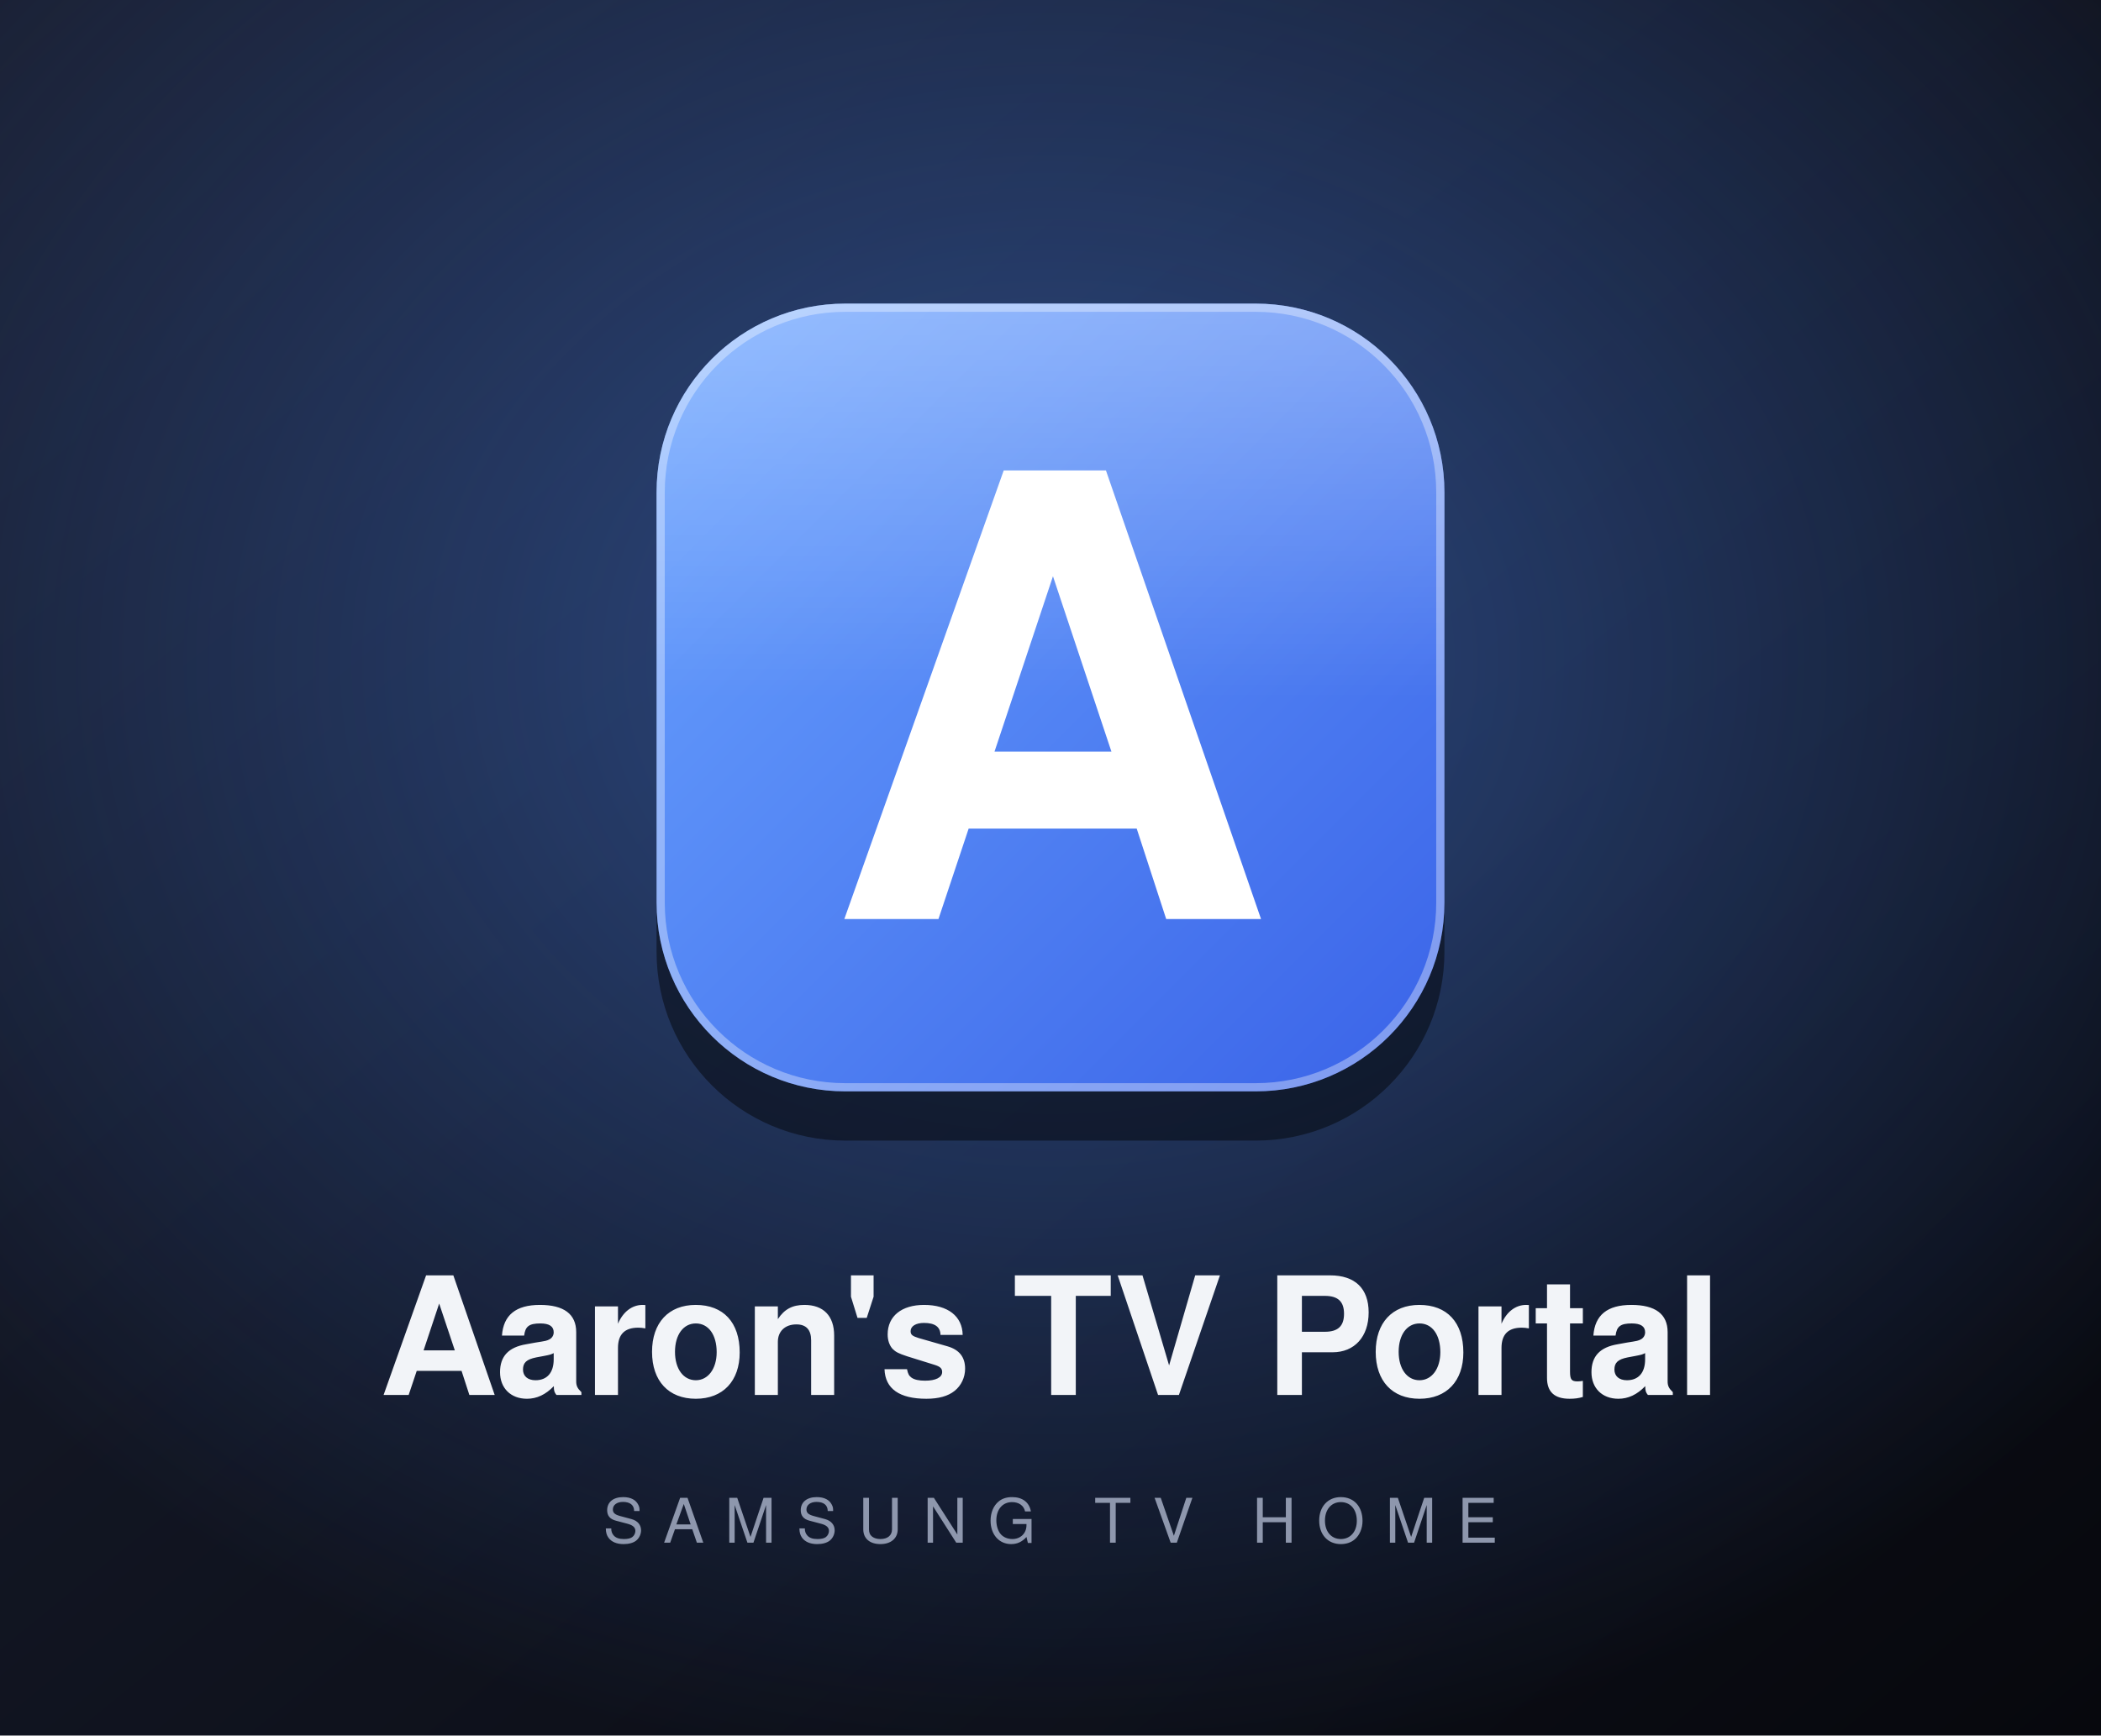
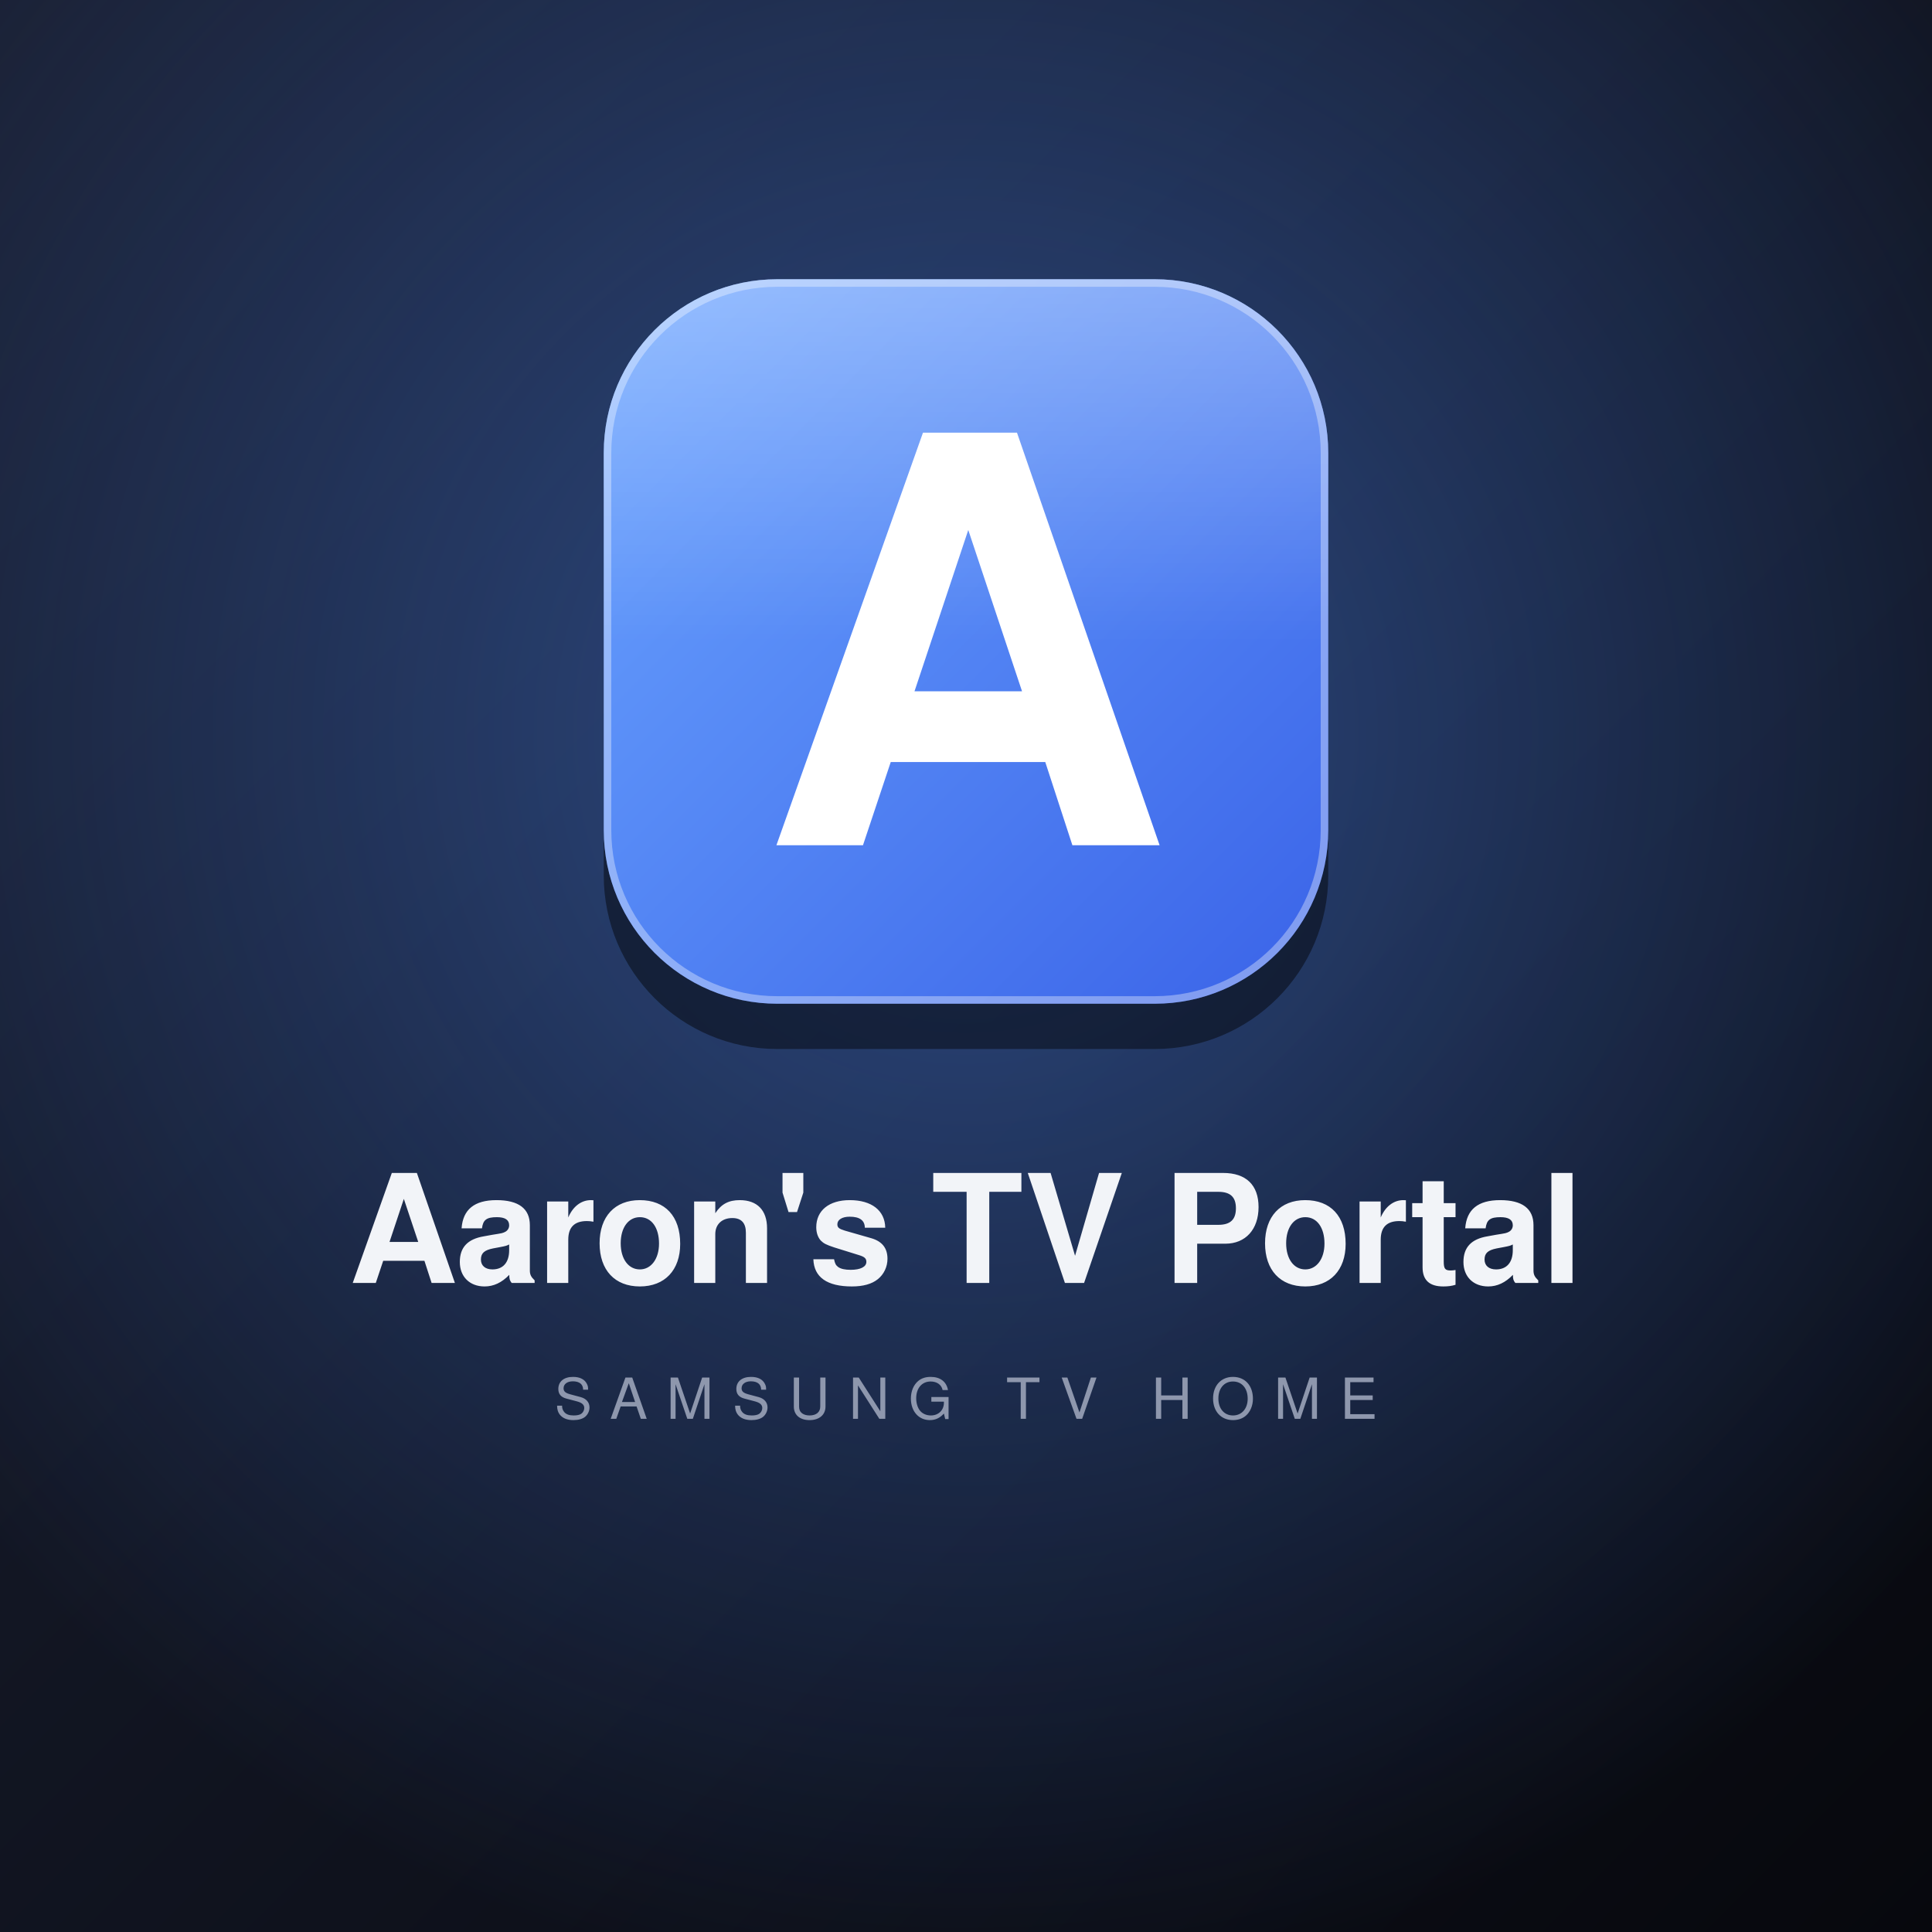
- <svg xmlns="http://www.w3.org/2000/svg" width="512" height="423" viewBox="0 0 512 423">
+ <svg xmlns="http://www.w3.org/2000/svg" width="512" height="512" viewBox="0 0 512 512">
  <defs>
    <linearGradient id="bg" x1="0" y1="0" x2="1" y2="1">
      <stop offset="0" stop-color="#1a2033" />
      <stop offset="1" stop-color="#07080d" />
    </linearGradient>
    <radialGradient id="glow" cx="0.5" cy="0.38" r="0.65">
      <stop offset="0" stop-color="#4f8cff" stop-opacity="0.45" />
      <stop offset="1" stop-color="#4f8cff" stop-opacity="0" />
    </radialGradient>
    <linearGradient id="badge" x1="0" y1="0" x2="1" y2="1">
      <stop offset="0" stop-color="#6aa4ff" />
      <stop offset="1" stop-color="#3a63e8" />
    </linearGradient>
    <linearGradient id="shine" x1="0" y1="0" x2="0" y2="1">
      <stop offset="0" stop-color="#ffffff" stop-opacity="0.3" />
      <stop offset="0.5" stop-color="#ffffff" stop-opacity="0" />
    </linearGradient>
  </defs>
-   <rect width="512" height="423" fill="url(#bg)" />
-   <rect width="512" height="423" fill="url(#glow)" />
+   <rect width="512" height="512" fill="url(#bg)" />
+   <rect width="512" height="512" fill="url(#glow)" />
  <g transform="translate(256 170)">
    <rect x="-96" y="-84" width="192" height="192" rx="46" fill="#000" opacity="0.45" />
    <rect x="-96" y="-96" width="192" height="192" rx="46" fill="url(#badge)" />
    <rect x="-96" y="-96" width="192" height="192" rx="46" fill="url(#shine)" />
    <rect x="-95" y="-95" width="190" height="190" rx="45" fill="none" stroke="#ffffff" stroke-opacity="0.35" stroke-width="2" />
    <text x="0" y="54" text-anchor="middle" font-family="Helvetica Neue, Helvetica, Arial, sans-serif" font-weight="700" font-size="150" fill="#ffffff">A</text>
  </g>
  <text x="256" y="340" text-anchor="middle" font-family="Helvetica Neue, Helvetica, Arial, sans-serif" font-weight="700" font-size="40" letter-spacing="-0.5" fill="#f2f4f8">Aaron's TV Portal</text>
  <text x="256" y="376" text-anchor="middle" font-family="Helvetica Neue, Helvetica, Arial, sans-serif" font-weight="500" font-size="15" letter-spacing="5" fill="#8e97ad">SAMSUNG TV HOME</text>
</svg>
